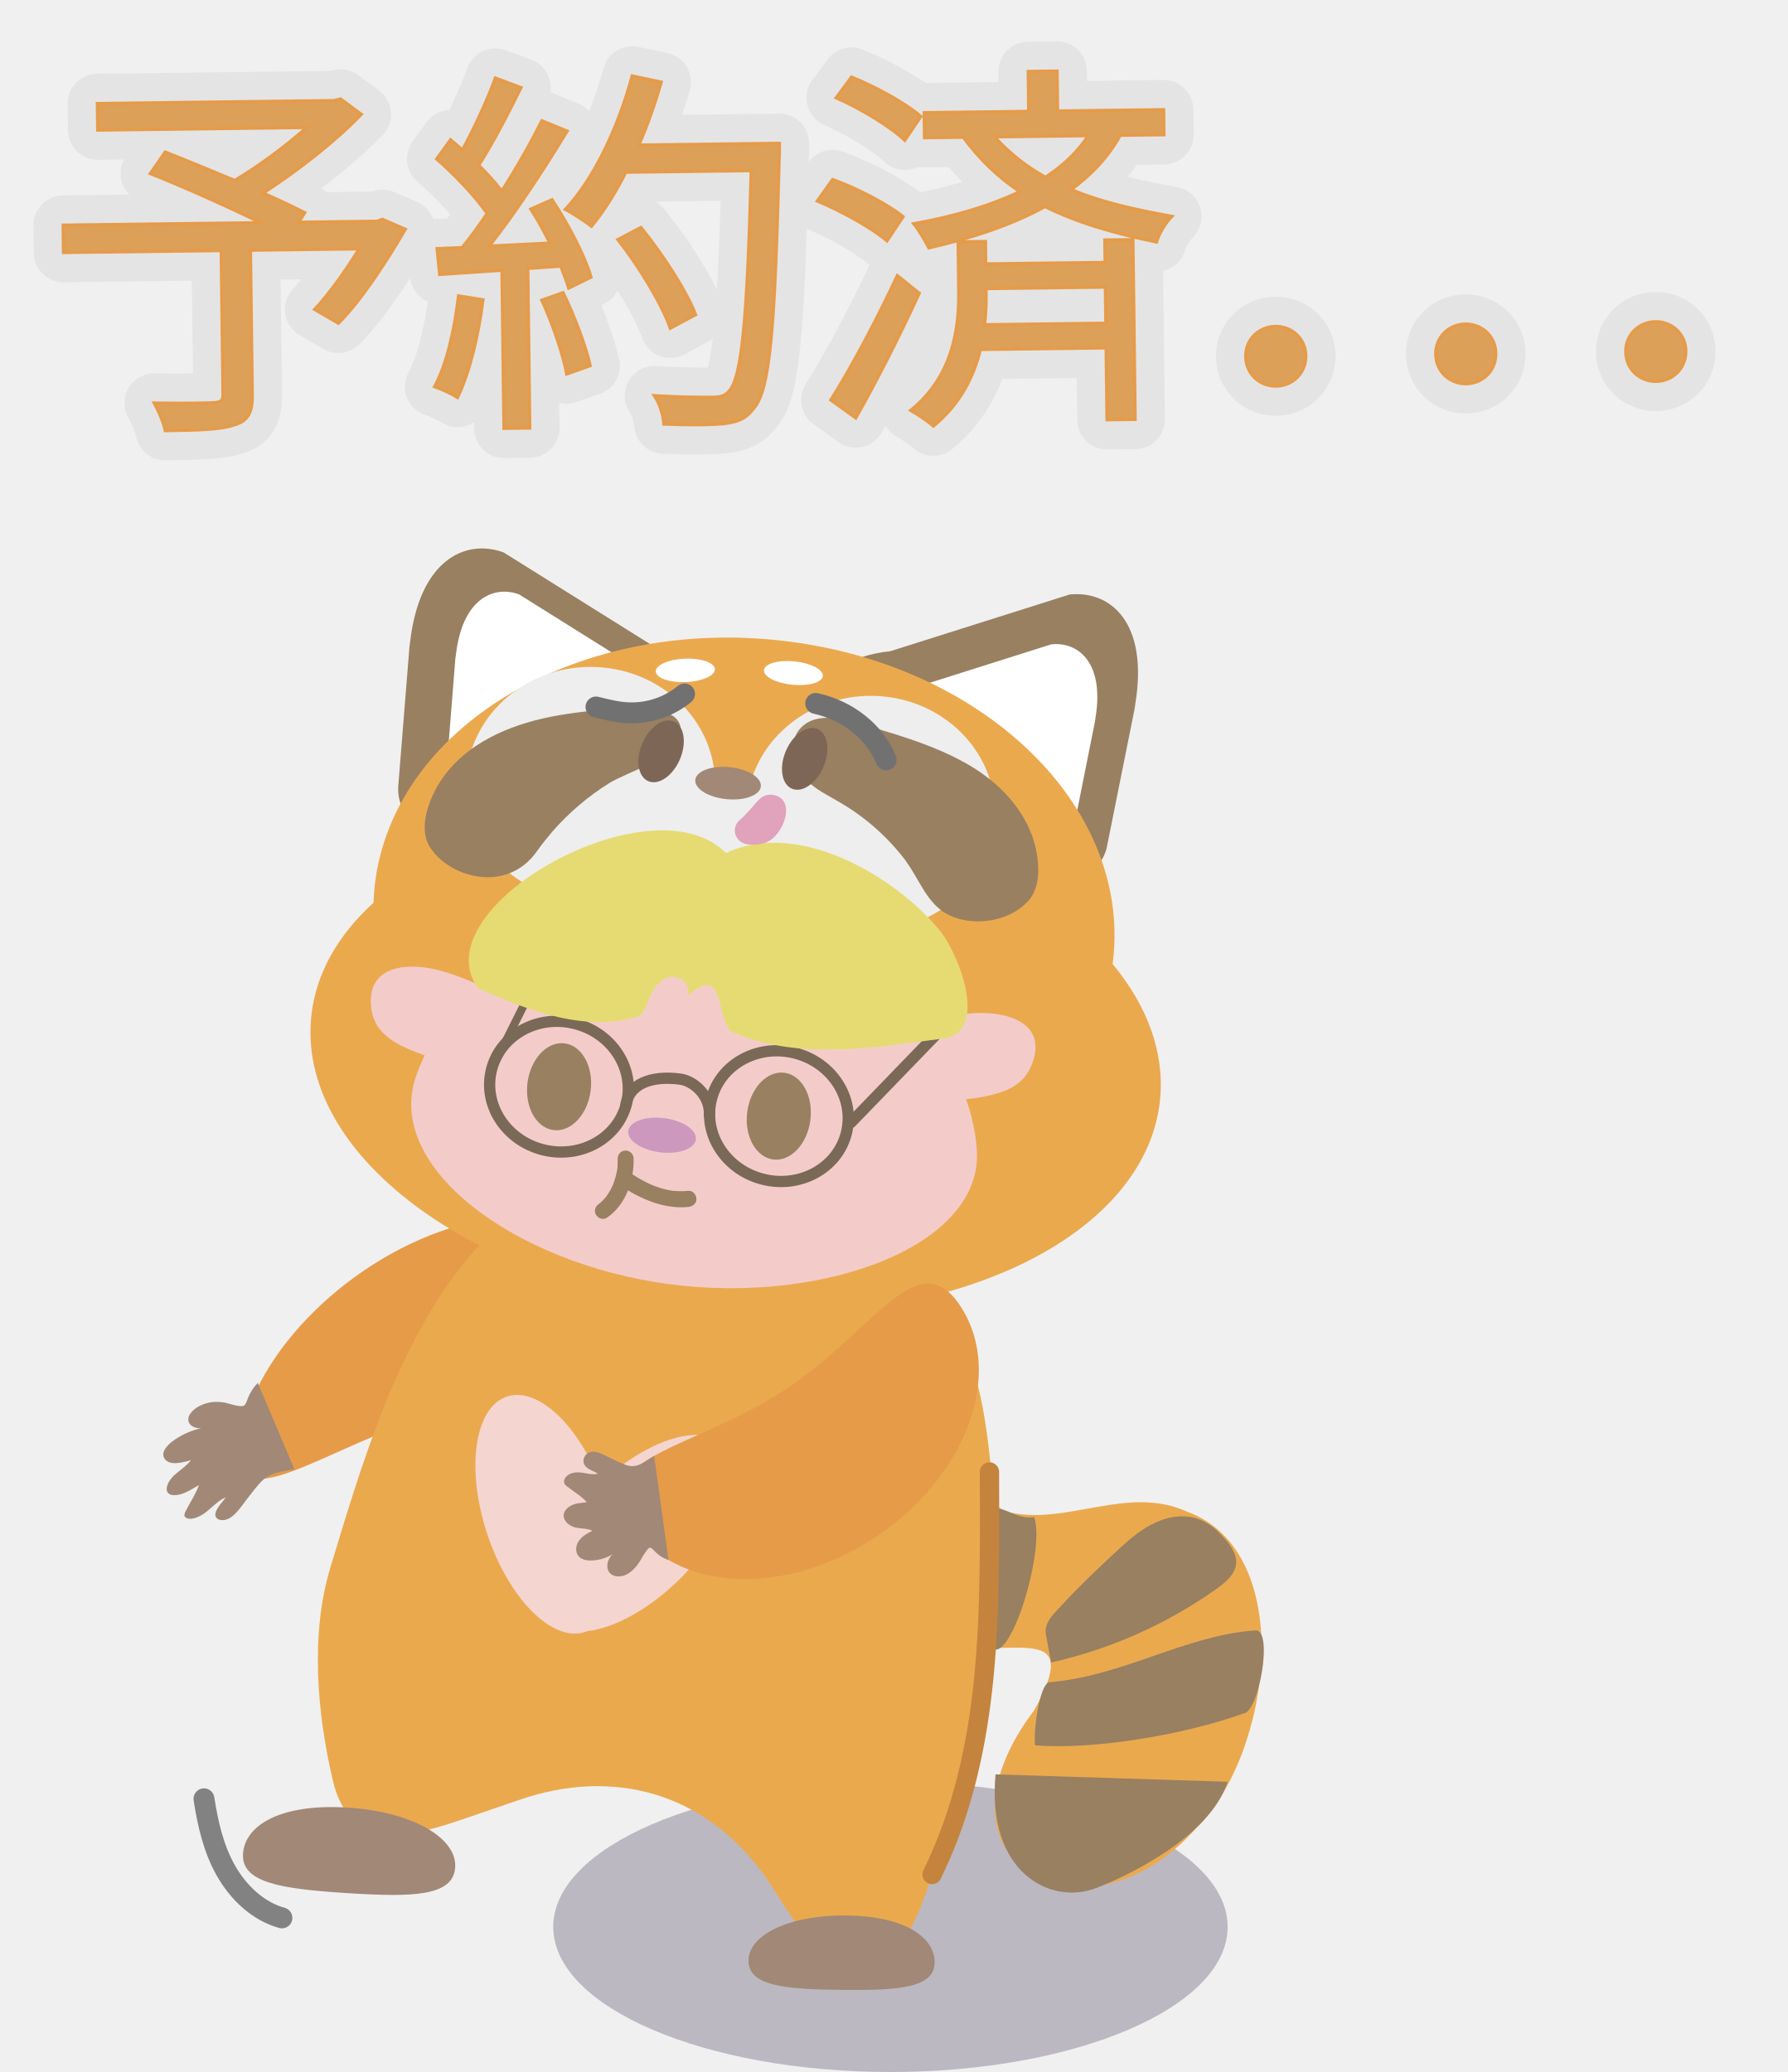
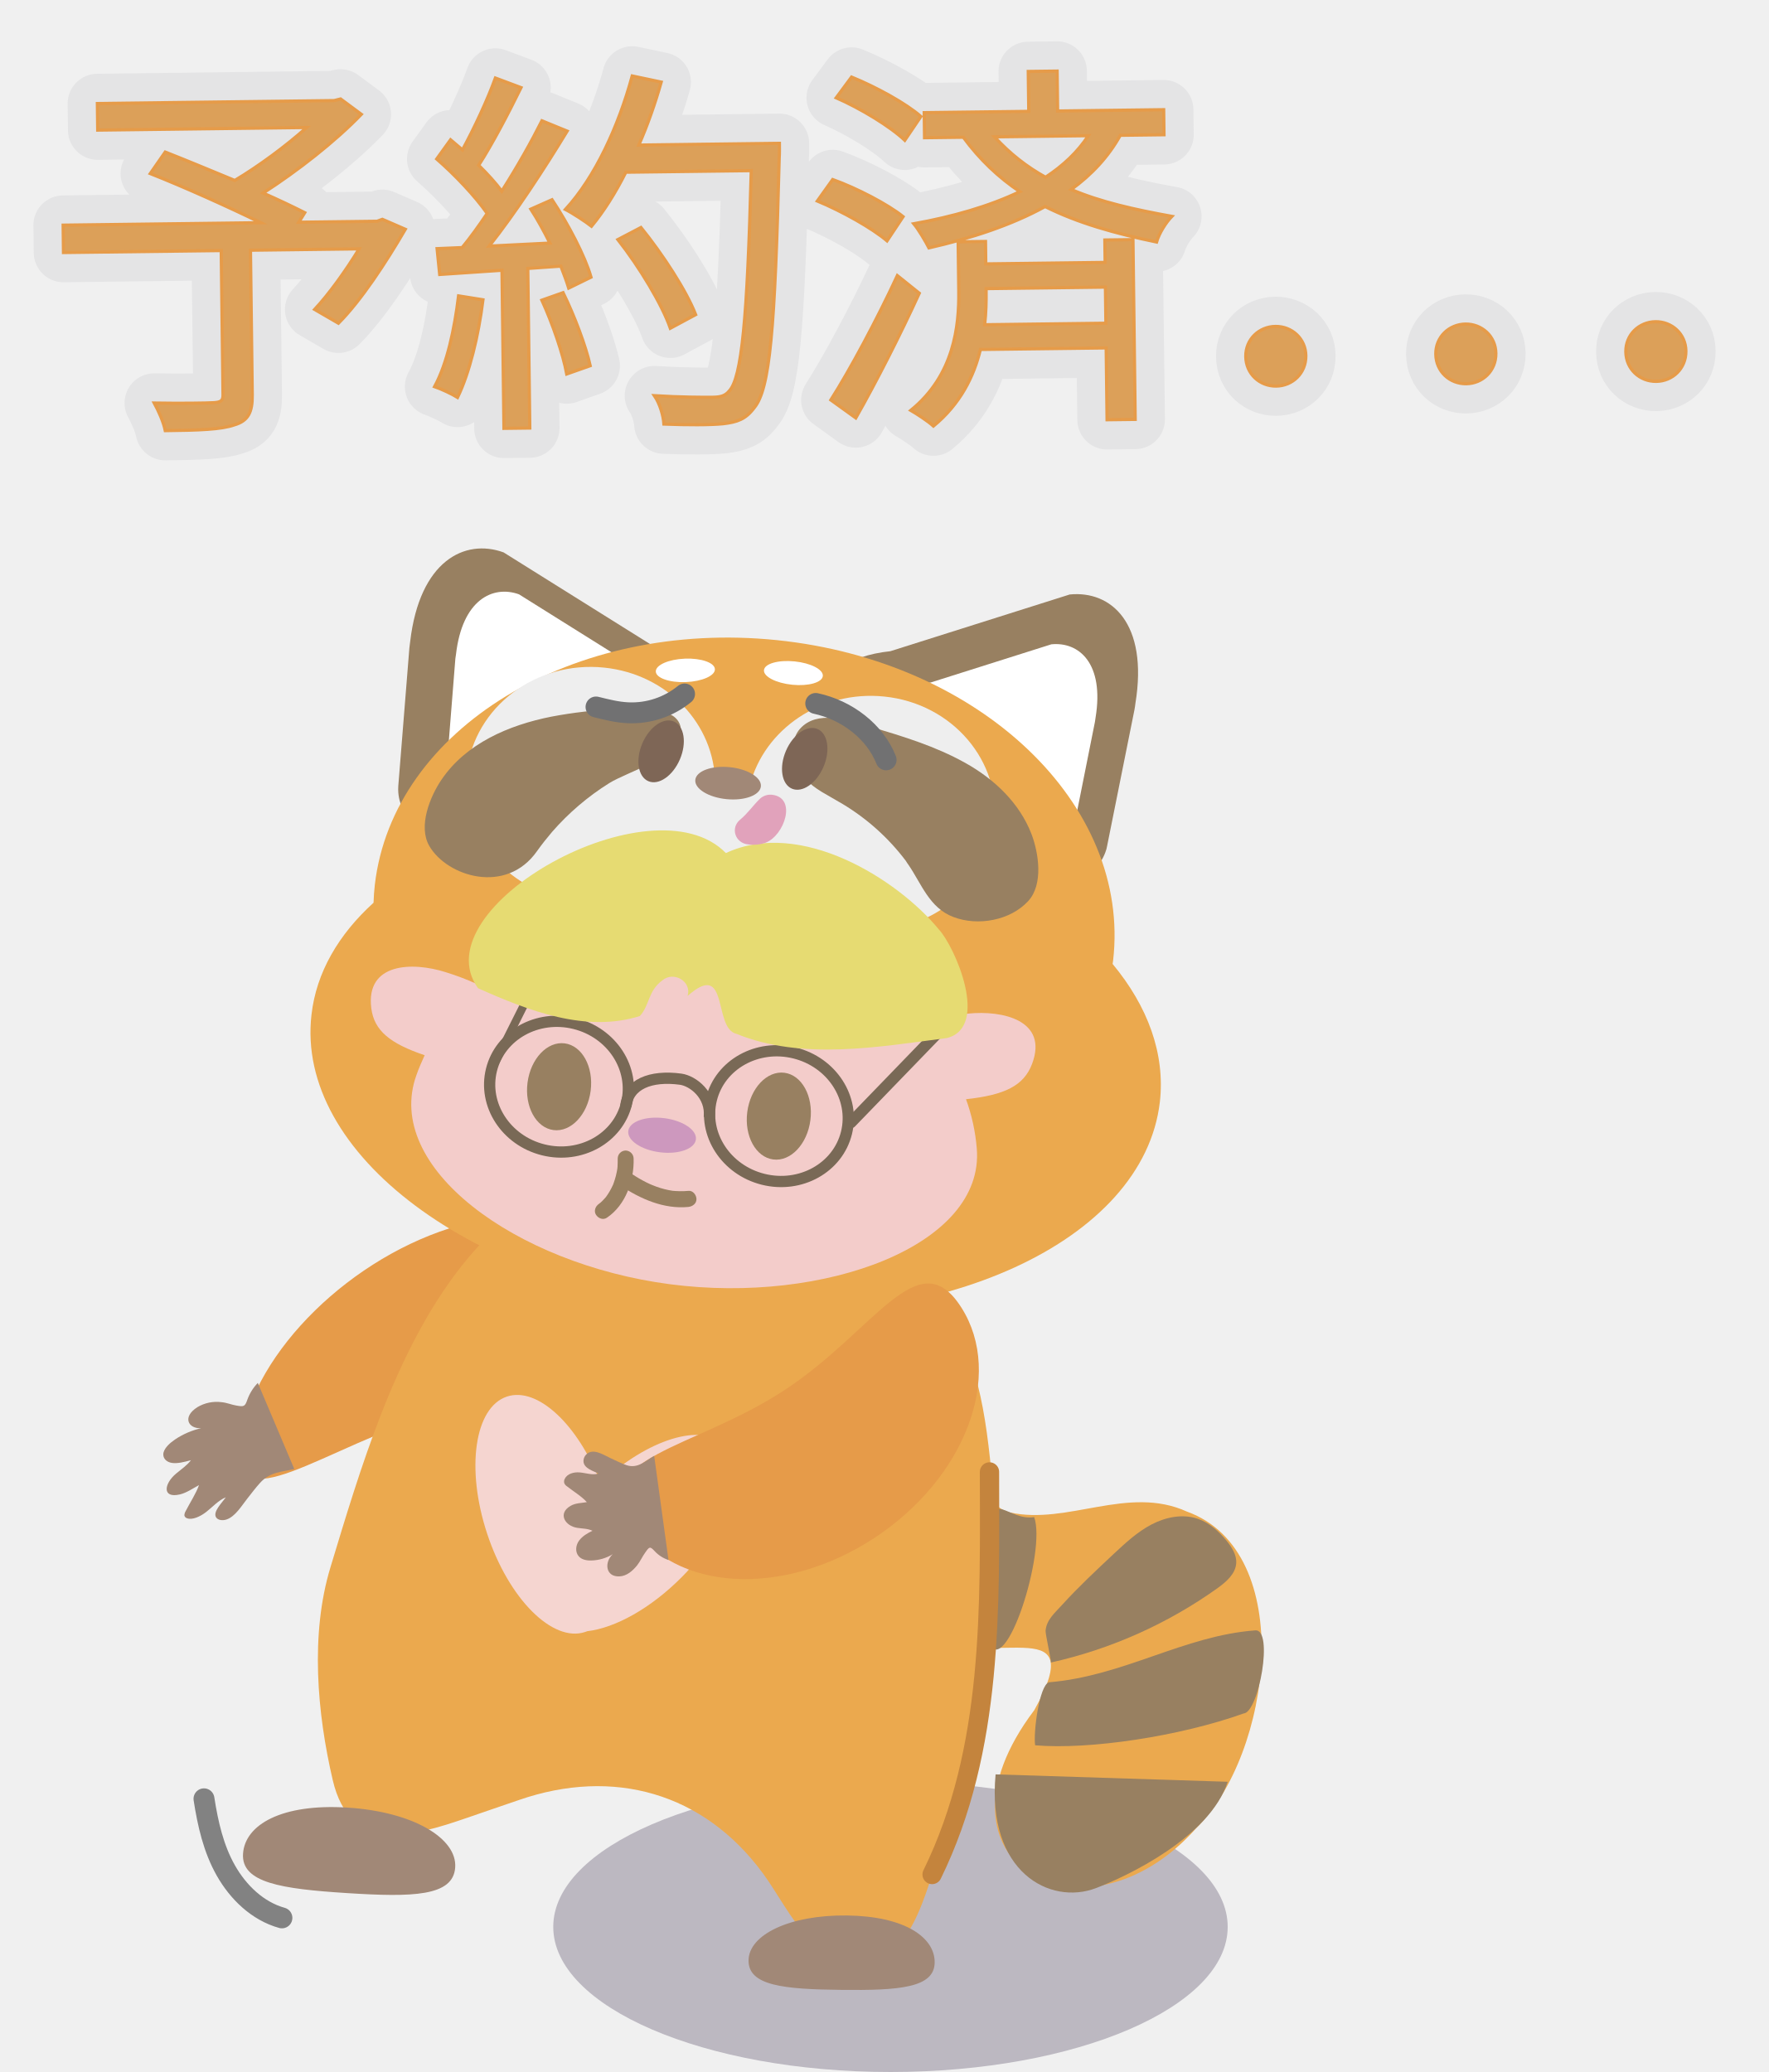
- <svg xmlns="http://www.w3.org/2000/svg" viewBox="0 0 1111.92 1289.33">
+ <svg xmlns="http://www.w3.org/2000/svg" viewBox="0 0 1100.33 1289.33">
  <defs>
    <style>.cls-1,.cls-3,.cls-4,.cls-5{isolation:isolate;font-size:236.47px;font-family:HiraMaruProN-W4-83pv-RKSJ-H, Hiragino Maru Gothic ProN;}.cls-1{fill:#ebebec;}.cls-2{letter-spacing:-0.5em;}.cls-17,.cls-18,.cls-19,.cls-20,.cls-21,.cls-25,.cls-3,.cls-5,.cls-9{fill:none;}.cls-3{stroke:#e4e4e5;stroke-width:37px;}.cls-19,.cls-20,.cls-21,.cls-24,.cls-25,.cls-3,.cls-9{stroke-linecap:round;stroke-linejoin:round;}.cls-4{fill:#dca059;}.cls-5{stroke:#e69b49;stroke-miterlimit:10;stroke-width:2px;}.cls-6{fill:#bcb8c1;}.cls-7{fill:#e69b49;}.cls-8{fill:#a18877;}.cls-9{stroke:#828282;}.cls-25,.cls-9{stroke-width:13px;}.cls-10{fill:#eba94e;}.cls-11{fill:#988061;}.cls-12{fill:#f5d5d0;}.cls-13{fill:#fff;}.cls-14{fill:#eee;}.cls-15{fill:#f3ccca;}.cls-16{fill:#cd98be;}.cls-17,.cls-18,.cls-19,.cls-20{stroke:#796956;}.cls-17{stroke-miterlimit:10;}.cls-17,.cls-19{stroke-width:7px;}.cls-18{stroke-miterlimit:10;stroke-width:7px;}.cls-20{stroke-width:5px;}.cls-21{stroke:#c4843d;stroke-width:12px;}.cls-22{fill:#7e6656;}.cls-23{fill:#e6db72;}.cls-24{fill:#e1a2bb;stroke:#e1a2bb;}.cls-25{stroke:#717172;}</style>
  </defs>
  <g id="图层_2" data-name="图层 2">
    <g id="图层_1-2" data-name="图层 1">
      <text class="cls-1" transform="translate(28.12 250.69) rotate(-0.71)">予約済<tspan class="cls-2" x="709.4" y="0">．．．</tspan>
      </text>
      <text class="cls-3" transform="translate(28.12 250.69) rotate(-0.71)">予約済<tspan class="cls-2" x="709.4" y="0">．．．</tspan>
      </text>
      <text class="cls-4" transform="translate(28.12 250.69) rotate(-0.71)">予約済<tspan class="cls-2" x="709.4" y="0">．．．</tspan>
      </text>
      <text class="cls-5" transform="translate(28.12 250.69) rotate(-0.71)">予約済<tspan class="cls-2" x="709.4" y="0">．．．</tspan>
      </text>
      <ellipse class="cls-6" cx="554" cy="1199.03" rx="209.8" ry="90.3" />
      <path class="cls-7" d="M270.4,880.13c-67,18.8-128.9,70.4-120.6,15.6S219,781.23,286,762.43s114.5,10.4,106.3,65.2S337.4,861.33,270.4,880.13Z" />
      <path class="cls-8" d="M183.1,914.13c-7.5,1.8-14.9,1.6-21.2,8.5-3,3.3-5.5,6.7-8.2,10.1-3.2,4-7.3,11-12.8,12.8-2.7.9-5.5.3-6.5-1.4-2-3.4,3.5-8.8,6.1-12.4-4.6,1.8-8.3,6.1-12.2,9.1-3.7,2.9-8.8,5.2-12,3.9a2.27,2.27,0,0,1-1.6-1.8,5.56,5.56,0,0,1,.8-2.6c2.7-5.3,6.5-11,8.3-16.2-3.9,2.1-7.7,4.8-11.9,5.8-11.1,2.6-10-6.6-2.3-13,3.2-2.7,6.8-5.1,9.2-8.3-4.1,1.1-8.3,2.2-11.8,1.7s-6.2-3.1-5.2-6.7c.9-3,4-5.8,7.1-7.9a48,48,0,0,1,16.2-7c-8,.4-11.9-7-2.3-13.1a23.33,23.33,0,0,1,15.1-3.1c3.3.3,6.1,1.6,9.2,2.1,4.6.8,5.3.7,6.8-3.7a29.13,29.13,0,0,1,6.5-10.4" />
      <path class="cls-9" d="M126.9,1119.33c2.4,15.5,5.9,31,13.6,44.6s19.8,25.3,34.9,29.5" />
      <path class="cls-10" d="M237.2,879.73c27.7-70.7,68.5-136.2,144.5-155.9,64.8-16.8,157.6,13.8,195.8,71,25.6,38.4,33.5,67,38.4,112.7,10.4,96-7.8,180.8-40,271-5.8,16.2-13.6,34-29.6,39.8-37.7,13.6-54.4-29.1-71.5-52.4-37-50.5-93.3-66.1-151.8-45.9-11,3.8-22,7.5-32.9,11.3-33.3,11.5-72.3,22.7-83.1-23.7-9.7-41.6-14.1-90.6-1.4-132.4C214.8,944.83,224.7,911.73,237.2,879.73Z" />
      <path class="cls-10" d="M577,1014.33c33.3,28.9,103.1-16.1,66.5,49.8-72.1,95.4,31.4,151.3,100.6,73.6,47.1-46.3,63.4-172.1-5.6-197.1-36.7-16.7-74.1,8.5-110.3.5-16.1-4.8-10.8-17.8-13.9-19.4C566.1,924.43,539.5,986.43,577,1014.33Z" />
      <path class="cls-11" d="M763.8,1108.73c-11.1,34.5-62.8,58.9-82,66.2-28.5,10.8-68-9.9-62.4-70.8" />
      <path class="cls-11" d="M780.9,1014.53c11.7-1.2,2.2,51.3-7.2,51.7-39.6,14.2-96,22.7-129.7,19.8-1.2-8,2.6-37.4,8.6-39.2C699.3,1042.93,736.5,1017.83,780.9,1014.53Z" />
      <path class="cls-11" d="M692.9,966.93c7.3-6.8,14.7-13.7,23.5-18.3s19.4-6.8,28.9-3.5c7.2,2.5,13,7.8,17.8,13.6,3.3,4.1,6.4,8.9,6,14.1-.5,6.6-6.2,11.5-11.6,15.4a285.32,285.32,0,0,1-103.7,46.3c.5-.1-3.5-18-3.3-19.8.6-6.8,5.5-10.8,10.3-16.1C670.9,987.53,681.9,977.23,692.9,966.93Z" />
      <path class="cls-11" d="M617.5,954.73c-2-29.6,10-8,25.9-10.7,7.7,21.2-17.9,102.1-28.5,78C614.4,996.63,619.2,978.23,617.5,954.73Z" />
      <path class="cls-12" d="M451.1,899.23c-14.4-14.3-48.3-3.6-77.4,23.6-14.1-36.4-39.3-60.1-58.3-53.8-20.2,6.7-25.7,44.9-12.3,85.4s40.7,67.8,60.9,61.1c.5-.2.9-.3,1.4-.5,17.3-2,39.5-14.2,58.9-33.8C454.3,950.93,466.3,914.23,451.1,899.23Z" />
      <path class="cls-8" d="M283.2,1162c-1.2,18.1-26.5,18.6-67.3,16s-65.9-6.4-64.7-24.5,24.1-31.3,65-28.7S284.4,1143.93,283.2,1162Z" />
      <path class="cls-11" d="M527.3,436.73l105.1,82.9s42.5,45,55.3,10.7a18.23,18.23,0,0,0,1.1-4l17-84.7c.3-1.3.4-2.7.6-4,8.1-49.8-15.1-70.3-40.9-67.7l-111.6,35.3C527.7,407.93,507.1,420.73,527.3,436.73Z" />
      <path class="cls-11" d="M428.5,441.83l-124.3,54.4s-53.4,33.1-56.4-3.1a28,28,0,0,1,0-4.1l6.9-85.9c.1-1.3.4-2.7.5-4,5.9-50.1,33.9-64.2,58.1-55.4l98.1,61.4C436.1,413.93,452.5,431.33,428.5,441.83Z" />
      <path class="cls-13" d="M560.9,445.93l70.8,55.9s28.6,30.3,37.3,7.2a27.59,27.59,0,0,0,.8-2.7l11.4-57.1a25.12,25.12,0,0,0,.4-2.7c5.5-33.6-10.2-47.3-27.5-45.6l-75.2,23.8C561.1,426.53,547.2,435.13,560.9,445.93Z" />
      <path class="cls-13" d="M400.5,435.93l-83.8,36.7s-36,22.3-38-2.1a13.1,13.1,0,0,1,0-2.8l4.6-57.9a25.12,25.12,0,0,1,.4-2.7c3.9-33.8,22.8-43.2,39.2-37.3l66.1,41.4C405.6,417.13,416.6,428.83,400.5,435.93Z" />
      <path class="cls-10" d="M692.2,599.83c.1-.7.2-1.3.3-2,11.3-97.1-82.4-186.5-209.2-199.5s-238.8,55.1-250.1,152.2c-.4,3.7-.7,7.5-.8,11.2-21.8,19.8-35.6,43.4-38.6,69.6-10.1,86.5,99.9,168.9,245.7,183.9s272-42.9,282.1-129.5C725,655.73,714.1,626.23,692.2,599.83Z" />
      <path class="cls-14" d="M618.6,513.83c4.7-40-26-76.1-68.5-80.4-39.1-4-74.6,20.2-83.6,55.3-2.1-.3-4.3-.7-6.4-.9a110.84,110.84,0,0,0-15.2-.5c-.3-36.5-29.5-67.8-69-71.9-42.5-4.4-80.7,24.5-85.4,64.6-4.3,36.9,21.4,70.3,58.7,78.8a94,94,0,0,0-3.1,15.1c-3.7,32.1,16.3,53.5,47.9,62.8,43.9,12.9,98.2,18.3,138.3-7.3,11.9-7.6,17.7-21.4,19.2-34.3a87.19,87.19,0,0,0,.4-16.9C586.4,573.93,614.7,547.93,618.6,513.83Z" />
      <ellipse class="cls-13" cx="426.4" cy="417.13" rx="18.4" ry="7.3" transform="translate(-16.27 17.31) rotate(-2.28)" />
      <ellipse class="cls-13" cx="493.61" cy="418.83" rx="7.3" ry="18.4" transform="translate(27.43 867.99) rotate(-84.25)" />
      <path class="cls-11" d="M343.5,517.63c-3.3,3.9-6.5,7.9-9.4,12-19.2,27.4-56,15.8-67-3.2-7.1-12.2.4-30.7,7.6-41.3,15.2-22.4,41.6-33.9,68.4-39.2a282.85,282.85,0,0,1,41-4.7c9.8-.5,23.9-1.3,32.8,3.2,5.3,2.7,7.5,7.2,6.5,12.8-2.7,14.6-32.8,22.9-44.4,30.1A159.14,159.14,0,0,0,343.5,517.63Z" />
      <path class="cls-11" d="M565.1,538c8.2,11.9,13,26.9,28,32.6,15.4,5.9,35.5,2.1,46.5-9.8,9.7-10.4,6.6-30.1,2.1-41.9-7.4-19.1-22.9-34-41.2-44.2-18.7-10.4-37.9-16.2-59.2-22.6-14.3-4.2-32.9-10.4-43.5,1.3-5.1,5.7-5,13.5-2.9,20.3,2.6,8.7,8.5,14.3,16.4,19.1,4.3,2.6,8.8,5,13.1,7.6a138.86,138.86,0,0,1,39.1,35.2C564.1,536.63,564.6,537.33,565.1,538Z" />
      <path class="cls-15" d="M602.3,630.73a153.49,153.49,0,0,0-20.6,3.2c-12.7-51.3-56.4-91-125.8-100.1-77.2-10.1-133,10.8-159.2,78.5a162.32,162.32,0,0,0-19.5-7.4c-20.5-6.5-49.8-6-46.2,22.5,1.8,13.9,11.6,21.9,33.2,29.2-1.8,4-3.6,8-5.1,12.3-20.8,57.3,61.5,117.6,157.7,130.2s195.9-24.1,190.9-84.5A117.87,117.87,0,0,0,601,684c24.1-2.6,36-8.4,41.1-22C652.3,634.93,623.8,628.53,602.3,630.73Z" />
      <ellipse class="cls-8" cx="452.96" cy="487.29" rx="10" ry="20.5" transform="translate(-76.61 890.02) rotate(-84.34)" />
      <ellipse class="cls-16" cx="411.9" cy="706.38" rx="10.7" ry="21.2" transform="translate(-340.3 1027.05) rotate(-82.84)" />
      <ellipse class="cls-11" cx="347.85" cy="676.27" rx="27.2" ry="19.8" transform="translate(-367.38 934.7) rotate(-82.65)" />
      <ellipse class="cls-11" cx="484.57" cy="694.58" rx="27.2" ry="19.8" transform="translate(-266.32 1086.25) rotate(-82.65)" />
      <path class="cls-11" d="M386,737.73c12.4,8.3,27,14.8,42.3,13.3,2.6-.3,5.1-2.1,5-5-.1-2.5-2.2-5.3-5-5a48.74,48.74,0,0,1-5.4.2c-.8,0-1.7-.1-2.5-.1-.5,0-.9-.1-1.4-.1s-1-.1-.3,0a53.63,53.63,0,0,1-10.3-2.6c-.8-.3-1.6-.6-2.3-.9-.1,0-1.4-.6-.5-.2a6.12,6.12,0,0,0-1.2-.5c-1.6-.7-3.1-1.5-4.6-2.3-3-1.6-5.9-3.5-8.8-5.4a4.93,4.93,0,0,0-6.8,1.8,5.14,5.14,0,0,0,1.8,6.8Z" />
      <path class="cls-11" d="M384.3,720.93c0,1.6,0,3.3-.1,4.9,0,.4-.1.8-.1,1.2,0,.1-.2,1.3-.1.6s-.1.6-.1.7c-.1.3-.1.7-.2,1a40.51,40.51,0,0,1-1.2,4.7,17.23,17.23,0,0,1-.7,2.1c-.1.4-.3.7-.4,1.1-.1.2-.1.4-.2.5.2-.5.3-.6.1-.3a42,42,0,0,1-4.3,7.4c-.4.5.6-.7,0,0-.2.3-.5.5-.7.8-.5.5-.9,1-1.4,1.5s-1,.9-1.5,1.4c-.7.6.6-.4.1-.1a5.5,5.5,0,0,0-.9.7c-2.2,1.5-3.3,4.5-1.8,6.8s4.5,3.4,6.8,1.8c11.7-7.9,17-23.2,16.6-36.8a5.08,5.08,0,0,0-5-5,5,5,0,0,0-4.9,5Z" />
      <path class="cls-17" d="M389.3,688.63c1.4-14,15.5-19.6,34.1-17.1,7.6,1,19.3,9.8,17.9,23.8" />
      <ellipse class="cls-18" cx="347.77" cy="676.18" rx="40.5" ry="43.3" transform="translate(-392.45 850.06) rotate(-76)" />
      <ellipse class="cls-18" cx="484.59" cy="694.52" rx="40.5" ry="43.3" transform="translate(-306.52 996.71) rotate(-76)" />
      <line class="cls-19" x1="594.1" y1="631.63" x2="529.4" y2="698.53" />
      <line class="cls-20" x1="332.1" y1="613.13" x2="305.7" y2="665.83" />
      <path class="cls-8" d="M465.7,1219.83c-.2,15.8,21.8,18,57.7,18.4s57.9-1.2,58.1-17-18.9-28.9-54.7-29.3S465.9,1204,465.7,1219.83Z" />
      <path class="cls-21" d="M615.6,915.93c.1,83.3,2.7,172.2-35.7,250.5" />
      <path class="cls-7" d="M487.9,865.13c-56.8,37.2-122.2,41.2-95.4,83.2s94.5,46,151.3,8.8,81.1-101.4,54.3-143.5S544.7,827.93,487.9,865.13Z" />
      <path class="cls-8" d="M407,905.93c-5.6,3.2-10.2,8.1-17.2,5.8-3.3-1.1-6.4-2.8-9.6-4.2-3.8-1.7-9.4-5.6-13.7-3.7a5.92,5.92,0,0,0-3.5,5.5c.2,4.4,6.1,6,9.3,7.6-3.7,1.2-7.9-.4-11.7-.7-3.6-.3-7.8.8-9.3,4.1a3.6,3.6,0,0,0-.2,2.7,4.44,4.44,0,0,0,1.7,1.9c4,3.2,8.9,6,12.3,9.8-3.4.6-7,.5-10.1,2.3-8.2,4.7-3.5,12.6,4.2,13.7,3.2.5,6.5.4,9.4,1.8-3.1,1.5-6.2,3.3-8.3,6.1s-2.6,6.9-.4,9.6c1.8,2.3,5.1,2.9,8,2.8a26.78,26.78,0,0,0,13.3-3.9c-5.3,4.9-4.6,14.2,4.2,13.8,4.5-.2,8.2-3.4,11-6.9,1.9-2.4,3.2-5.4,5-7.9,2.6-3.7,3-4.1,5.9-.9a20.19,20.19,0,0,0,8.6,5.5" />
      <ellipse class="cls-22" cx="411.31" cy="467.52" rx="20.2" ry="12.7" transform="translate(-180.43 661.41) rotate(-66.8)" />
      <ellipse class="cls-22" cx="500.65" cy="472.19" rx="20.2" ry="12.7" transform="translate(-130.58 746.35) rotate(-66.8)" />
      <path class="cls-23" d="M584,578.23c-25.6-31.1-85.8-69.1-132.4-47.4-45.7-46.9-190.3,33.9-154.2,84.1,31.5,14.1,67.3,27.9,100.7,17.3,6.3-7,4.9-15.5,14-22.2,7-5.9,18.4.6,15.7,9.7,26-23,15.6,20.2,30.4,23.6,41.1,16.7,88.4,8.1,130.9,2.6C615.9,639.23,594.2,589.13,584,578.23Z" />
      <path class="cls-24" d="M476.1,523.93c11.3-4.2,19.4-27.5,3.9-28.9a9,9,0,0,0-6.9,2.4c-4.2,4.1-7.6,9.1-12.3,13-5.8,4.7-3.1,13.6,4.5,14.5A23,23,0,0,0,476.1,523.93Z" />
      <path class="cls-25" d="M370.8,439.93c6.5,1.6,13.1,3.3,19.9,3.6a51.9,51.9,0,0,0,35.2-11.7" />
      <path class="cls-25" d="M507.5,437.73c19.5,4.2,36.8,17.5,43.8,35.1" />
    </g>
  </g>
</svg>
